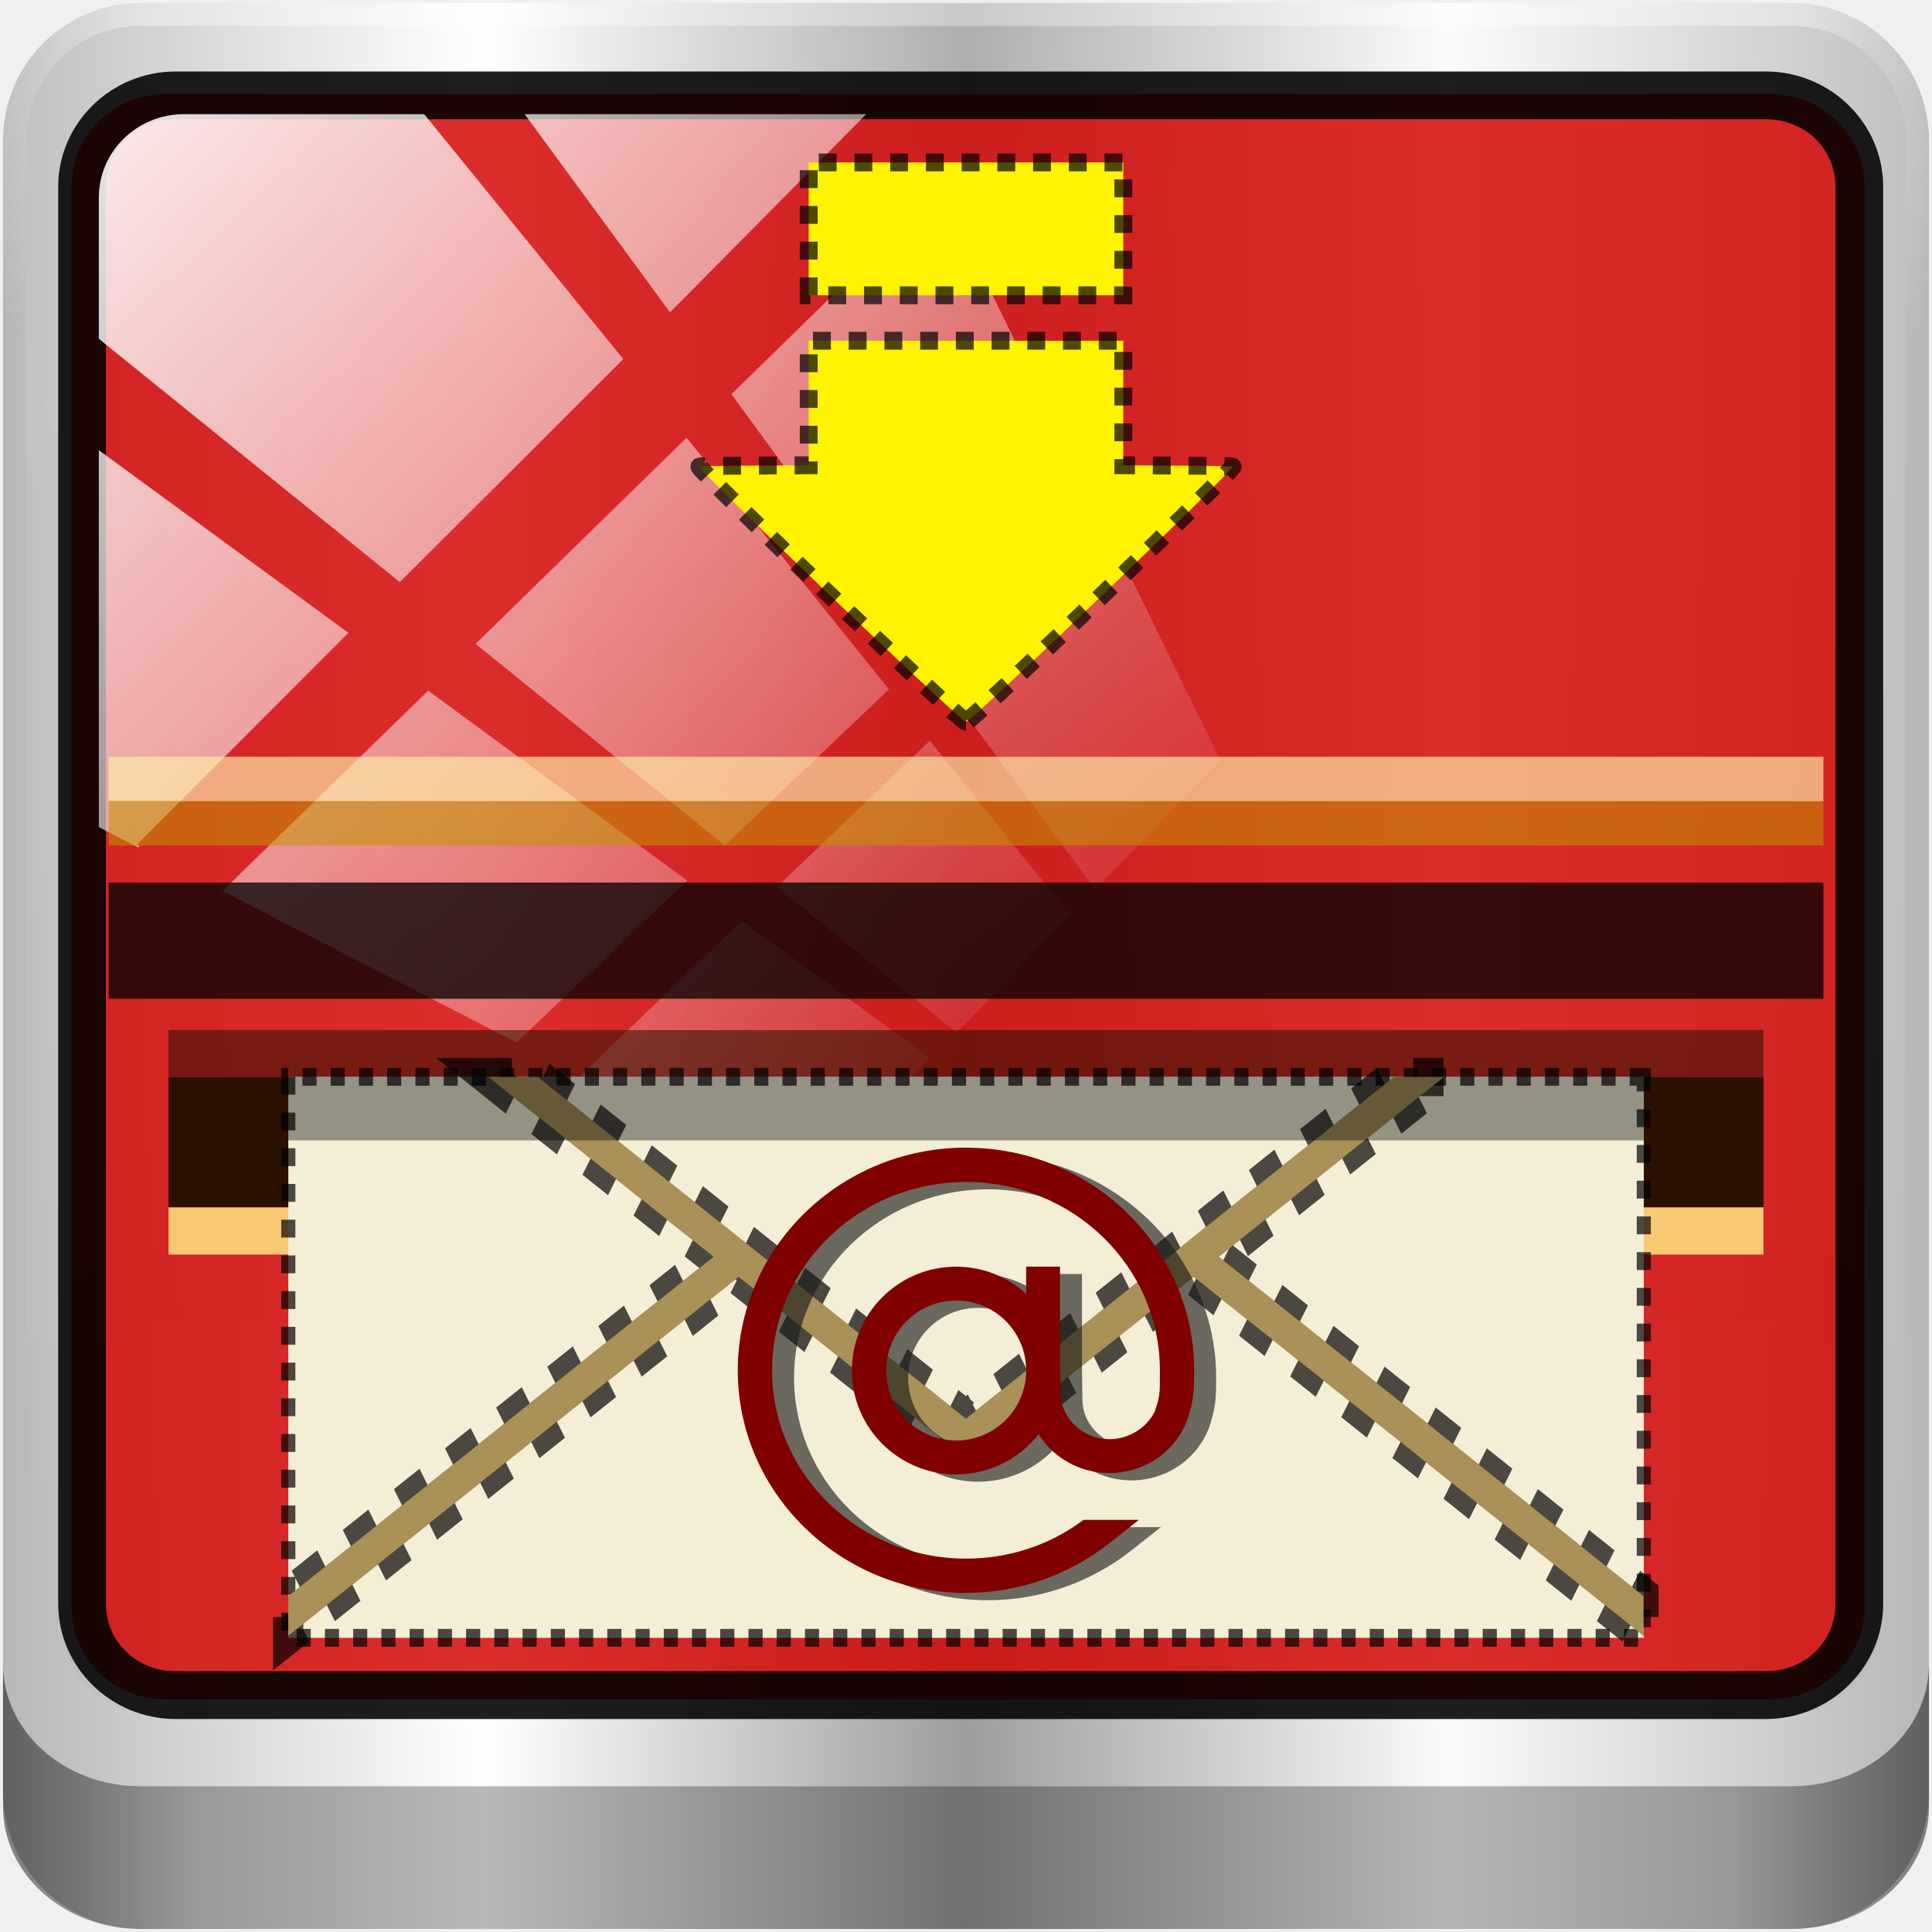
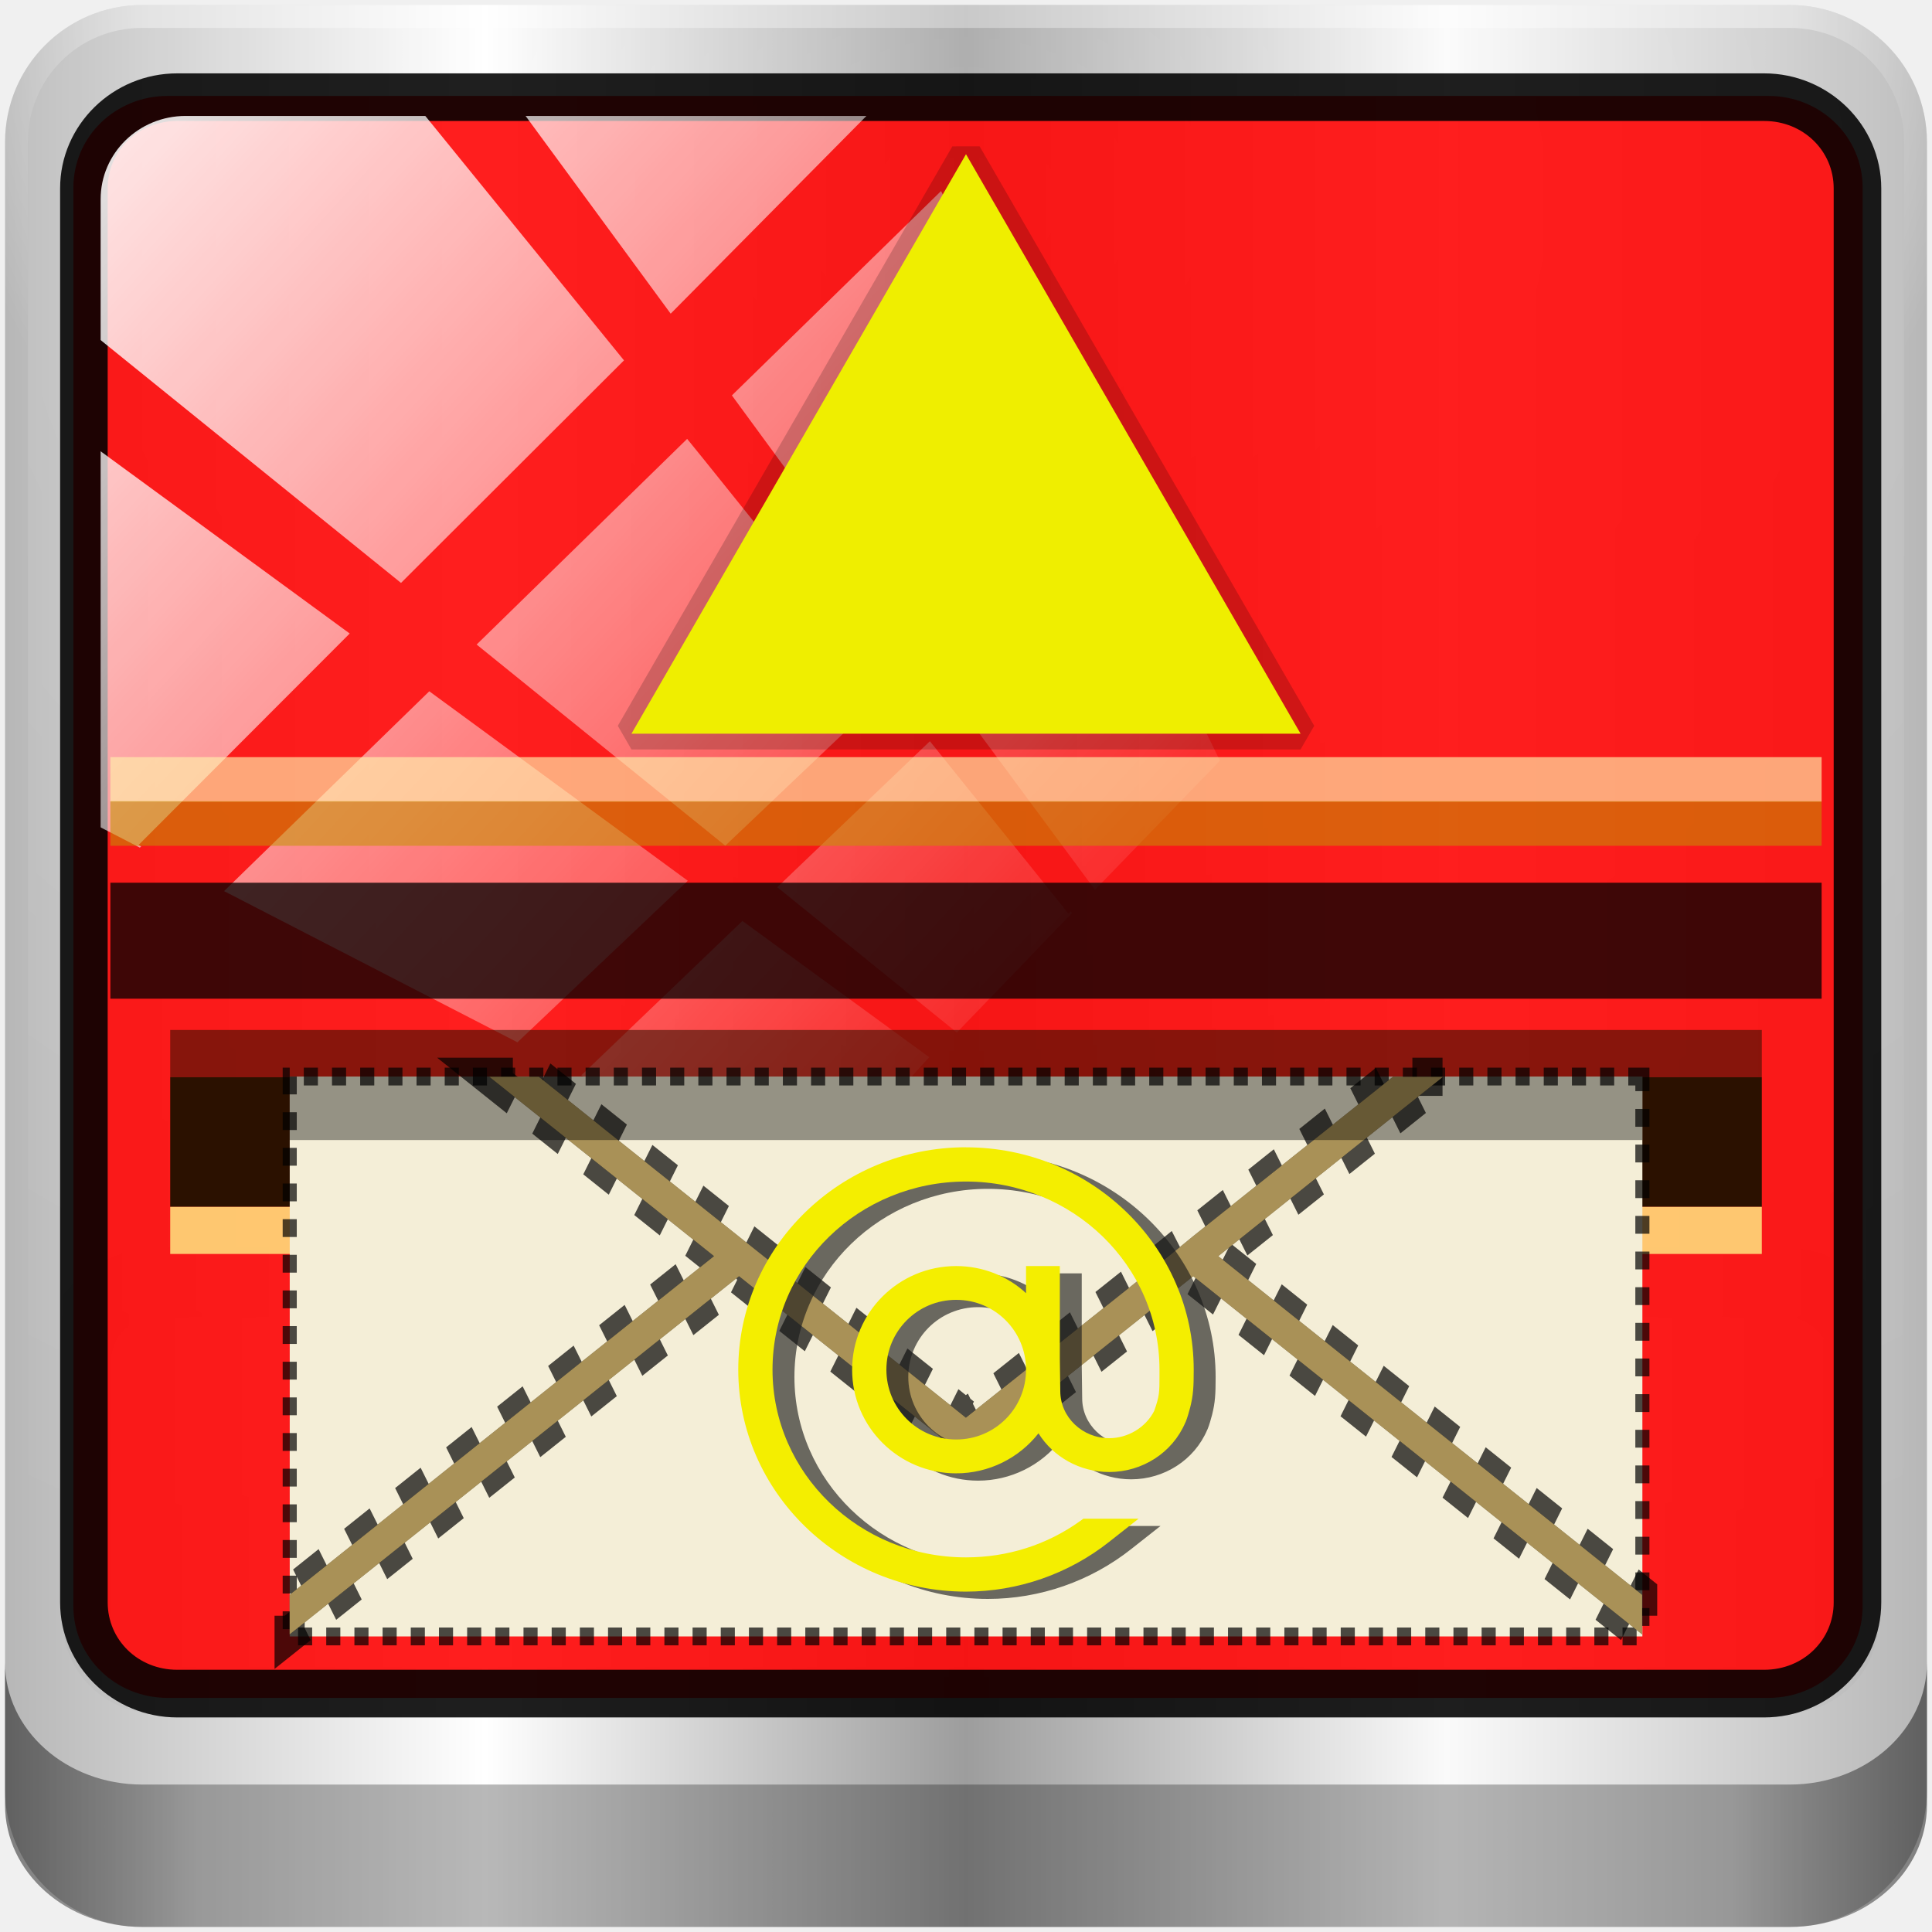
<svg xmlns="http://www.w3.org/2000/svg" xmlns:xlink="http://www.w3.org/1999/xlink" width="96" height="96" viewBox="0 0 96 96" id="svg2" version="1.1">
  <defs id="defs26">
    <linearGradient y2="47" x2="90" y1="47" x1="6" gradientTransform="matrix(1.139286,0,0,1.139285,-12.50389,-39.00097)" gradientUnits="userSpaceOnUse" id="linearGradient15935" xlink:href="#linearGradient6139-0-0" />
    <linearGradient id="linearGradient6139-0-0">
      <stop style="stop-color:#b7b7b7;stop-opacity:1;" offset="0" id="stop6141-2-9" />
      <stop id="stop6151-0-8" offset="0.25" style="stop-color:#ffffff;stop-opacity:1;" />
      <stop id="stop6147-1-4" offset="0.5" style="stop-color:#9d9d9d;stop-opacity:1;" />
      <stop style="stop-color:#fafafa;stop-opacity:1;" offset="0.75" id="stop6149-4-9" />
      <stop style="stop-color:#b7b7b7;stop-opacity:1;" offset="1" id="stop6143-4-8" />
    </linearGradient>
    <radialGradient r="41" fy="6.213" fx="158" cy="6.213" cx="158" gradientTransform="matrix(0,1.620944,-2.038285,0,160.6643,-243.0366)" gradientUnits="userSpaceOnUse" id="radialGradient15937" xlink:href="#linearGradient3888-8-4-8-6-7" />
    <linearGradient id="linearGradient3888-8-4-8-6-7">
      <stop id="stop3890-4-7-9-7-0" offset="0" style="stop-color:#ffffff;stop-opacity:1;" />
      <stop id="stop3892-5-8-2-7-0" offset="1" style="stop-color:#ffffff;stop-opacity:0;" />
    </linearGradient>
    <radialGradient r="42" fy="-27" fx="48" cy="-27" cx="48" gradientTransform="matrix(-1.072173,0,0,-0.8750202,199.4643,-19.12555)" gradientUnits="userSpaceOnUse" id="radialGradient15939" xlink:href="#linearGradient4091-0-3-0-7-0" />
    <linearGradient id="linearGradient4091-0-3-0-7-0">
      <stop id="stop4093-3-6-4-2-5" offset="0" style="stop-color:#ffffff;stop-opacity:1;" />
      <stop style="stop-color:#ffffff;stop-opacity:1;" offset="0.8" id="stop4099-6-1-8-3-2" />
      <stop id="stop4095-1-0-7-9-7" offset="1" style="stop-color:#ffffff;stop-opacity:0;" />
    </linearGradient>
    <linearGradient y2="82.984" x2="-10.188" y1="82.984" x1="-94" gradientTransform="matrix(1,0,0,0.8890586,200,8.943174)" gradientUnits="userSpaceOnUse" id="linearGradient15941" xlink:href="#linearGradient3832-0-6-1-1-0" />
    <linearGradient id="linearGradient3832-0-6-1-1-0">
      <stop id="stop3834-6-3-7-1-2" offset="0" style="stop-color:#000000;stop-opacity:1;" />
      <stop style="stop-color:#000000;stop-opacity:0.588;" offset="0.1" id="stop3872-2-4-7" />
      <stop id="stop3844-6-2-7-6-3" offset="0.9" style="stop-color:#000000;stop-opacity:0.588;" />
      <stop id="stop3836-5-0-2-9-1" offset="1" style="stop-color:#000000;stop-opacity:1;" />
    </linearGradient>
    <linearGradient id="linearGradient15653">
      <stop id="stop15655" offset="0" style="stop-color:#dc2222;stop-opacity:1;" />
      <stop id="stop15657" offset="1" style="stop-color:#bb1d1d;stop-opacity:1;" />
    </linearGradient>
    <linearGradient x1="45.448" y1="92.54" x2="45.448" y2="7.017" id="ButtonShadow-4" gradientUnits="userSpaceOnUse" gradientTransform="scale(1.005865,0.994169)">
      <stop id="stop3750-5" style="stop-color:#000000;stop-opacity:1" offset="0" />
      <stop id="stop3752-3" style="stop-color:#000000;stop-opacity:0.588" offset="1" />
    </linearGradient>
    <filter id="filter3174-2" style="color-interpolation-filters:sRGB">
      <feGaussianBlur id="feGaussianBlur3176-5" stdDeviation="1.71" />
    </filter>
    <linearGradient id="linearGradient5700-9-0">
      <stop style="stop-color:#ffffff;stop-opacity:0;" offset="0" id="stop5702-6-4" />
      <stop id="stop5704-6-1" offset="0.037" style="stop-color:#ffffff;stop-opacity:0.851;" />
      <stop style="stop-color:#ffffff;stop-opacity:0;" offset="0.065" id="stop5706-4-6" />
      <stop id="stop5712-0-7" offset="0.945" style="stop-color:#ffffff;stop-opacity:0;" />
      <stop id="stop5710-1-5" offset="0.966" style="stop-color:#ffffff;stop-opacity:0.851;" />
      <stop style="stop-color:#ffffff;stop-opacity:0;" offset="1" id="stop5708-7-5" />
    </linearGradient>
    <style id="current-color-scheme" type="text/css">
      .ColorScheme-Text {
        color:#4d4d4d;
      }
      </style>
    <linearGradient id="linearGradient6139-0">
      <stop style="stop-color:#b2babc;stop-opacity:1" offset="0" id="stop6141-2" />
      <stop id="stop6151-0" offset="0.25" style="stop-color:#ffffff;stop-opacity:1;" />
      <stop id="stop6147-1" offset="0.5" style="stop-color:#96a1a4;stop-opacity:1" />
      <stop style="stop-color:#f9fafb;stop-opacity:1;" offset="0.75" id="stop6149-4" />
      <stop style="stop-color:#b2b9bc;stop-opacity:1" offset="1" id="stop6143-4" />
    </linearGradient>
    <linearGradient y2="14.514" x2="50.528" y1="-28.642" x1="2.771" gradientUnits="userSpaceOnUse" id="linearGradient4767" xlink:href="#linearGradient3888-8-4-8-6-7" />
    <clipPath clipPathUnits="userSpaceOnUse" id="clipPath4156-4-1">
      <path style="opacity:0.6;fill:#ffffff;fill-opacity:1;stroke:none" d="m 27.046,-55.695 -14.214,13.321 h 0.061 l 15.653,21.771 10.231,-10.546 C 38.562,-32.302 27.468,-54.819 27.046,-55.695 Z M 9.647,-39.383 -5.241,-25.321 15.988,-7.806 26.372,-18.383 Z m 31.491,12.951 -9.741,9.714 8.945,12.458 7.781,-7.555 z m -49.84,4.379 -13.754,12.982 26.283,13.846 0.061,-0.062 -0.123,-0.062 L 13.599,-5.401 -8.702,-22.053 Z m 38.015,7.401 -9.803,9.775 11.579,9.559 7.628,-7.401 -8.669,-11.009 z m 20.187,5.674 -7.383,7.216 6.188,8.542 5.82,-6.137 z m -32.195,6.322 -9.557,9.498 13.662,7.185 7.934,-7.678 z m 23.312,2.374 -7.107,6.938 8.363,6.907 5.361,-5.674 -0.061,-0.092 -0.092,0.123 -6.464,-8.203 z m -8.73,8.542 -7.505,7.339 10.354,5.458 c 1.397,-1.321 5.675,-6.123 5.851,-6.322 z" id="path4158-0-8" />
    </clipPath>
    <clipPath clipPathUnits="userSpaceOnUse" id="clipPath4156-4-1-2">
      <path style="opacity:0.6;fill:#ffffff;fill-opacity:1;stroke:none" d="m 27.046,-55.695 -14.214,13.321 h 0.061 l 15.653,21.771 10.231,-10.546 C 38.562,-32.302 27.468,-54.819 27.046,-55.695 Z M 9.647,-39.383 -5.241,-25.321 15.988,-7.806 26.372,-18.383 Z m 31.491,12.951 -9.741,9.714 8.945,12.458 7.781,-7.555 z m -49.84,4.379 -13.754,12.982 26.283,13.846 0.061,-0.062 -0.123,-0.062 L 13.599,-5.401 -8.702,-22.053 Z m 38.015,7.401 -9.803,9.775 11.579,9.559 7.628,-7.401 -8.669,-11.009 z m 20.187,5.674 -7.383,7.216 6.188,8.542 5.82,-6.137 z m -32.195,6.322 -9.557,9.498 13.662,7.185 7.934,-7.678 z m 23.312,2.374 -7.107,6.938 8.363,6.907 5.361,-5.674 -0.061,-0.092 -0.092,0.123 -6.464,-8.203 z m -8.73,8.542 -7.505,7.339 10.354,5.458 c 1.397,-1.321 5.675,-6.123 5.851,-6.322 z" id="path4158-0-8-9" />
    </clipPath>
    <linearGradient xlink:href="#linearGradient3888-8-4-8-6-7" id="linearGradient1070" gradientUnits="userSpaceOnUse" x1="2.771" y1="-28.642" x2="50.528" y2="14.514" />
  </defs>
  <g transform="translate(1.8999999e-7,32)" id="layer1">
    <g id="g4611">
-       <g id="g15905" transform="translate(5.818182,1.454546)">
-         <path id="rect4251-1" d="M 83.196,-33.305 H 1.168 c -3.787,0 -6.836,3.049 -6.836,6.836 v 82.029 c 0,3.787 3.049,6.836 6.836,6.836 H 83.196 c 3.787,0 6.836,-3.049 6.836,-6.836 v -82.029 c 0,-3.787 -3.049,-6.836 -6.836,-6.836 z" style="display:inline;fill:url(#linearGradient15935);fill-opacity:1;fill-rule:nonzero;stroke:none" />
-         <g transform="matrix(1.139286,0,0,1.139285,-126.4325,-38.43133)" id="g3272">
-           <path style="display:inline;opacity:0.2;fill:url(#radialGradient15937);fill-opacity:1;fill-rule:nonzero;stroke:none" d="m 112,5.5 c -2.787,0 -5,2.213 -5,5 v 20.719 7 38.594 c 1.071,1.629 2.897,2.719 5,2.719 h 4 64 4 c 2.103,0 3.929,-1.09 5,-2.719 v -38.594 -7 V 10.5 c 0,-2.787 -2.213,-5 -5,-5 z" id="path3400-6" />
-           <path style="display:inline;opacity:0.45;fill:url(#radialGradient15939);fill-opacity:1;fill-rule:nonzero;stroke:none" d="m 112,4.5 c -3.324,0 -6,2.676 -6,6 v 15 h 1 v -15 c 0,-2.787 2.213,-5 5,-5 h 72 c 2.787,0 5,2.213 5,5 v 15 h 1 v -15 c 0,-3.324 -2.676,-6 -6,-6 z" id="path4236-5" />
-           <path id="path4242-5" d="m 106,76.942 v 0.889 0.889 0.889 1.778 1.778 c 0,2.955 2.676,5.334 6,5.334 h 72 c 3.324,0 6,-2.379 6,-5.334 v -1.778 -1.778 -0.889 -0.889 -0.889 c 0,2.955 -2.676,5.334 -6,5.334 h -72 c -3.324,0 -6,-2.379 -6,-5.334 z" style="opacity:0.47;fill:url(#linearGradient15941);fill-opacity:1;fill-rule:nonzero;stroke:none" />
-         </g>
-         <path id="path4972" d="m 1.963,28.541 c -1.885,0 -3.649,0.984 -4.759,2.434 v 16.164 c 0,2.576 2.123,4.649 4.759,4.649 H 82.868 c 2.637,0 4.759,-2.074 4.759,-4.649 V 30.974 C 86.517,29.524 84.753,28.541 82.868,28.541 Z m 0,3.487 H 82.868 c 1.359,0 2.38,0.997 2.38,2.325 v 12.786 c 0,1.328 -1.02,2.325 -2.38,2.325 H 1.963 c -1.359,0 -2.38,-0.997 -2.38,-2.325 V 34.352 c 0,-1.328 1.02,-2.325 2.38,-2.325 z" style="color:#000000;font-style:normal;font-variant:normal;font-weight:normal;font-stretch:normal;font-size:medium;line-height:normal;font-family:Sans;-inkscape-font-specification:Sans;text-indent:0;text-align:start;text-decoration:none;text-decoration-line:none;letter-spacing:normal;word-spacing:normal;text-transform:none;writing-mode:lr-tb;direction:ltr;baseline-shift:baseline;text-anchor:start;display:inline;overflow:visible;visibility:visible;opacity:0.02;fill:#000000;fill-opacity:1;fill-rule:nonzero;stroke:none;stroke-width:6;marker:none;enable-background:accumulate" />
-         <path id="path4970" d="M 2.425,-28.778 H 82.14 c 2.598,0 4.689,2.033 4.689,4.558 v 70.651 c 0,2.525 -2.091,4.558 -4.689,4.558 H 2.425 c -2.598,0 -4.689,-2.033 -4.689,-4.558 v -70.651 c 0,-2.525 2.091,-4.558 4.689,-4.558 z" style="color:#000000;display:inline;overflow:visible;visibility:visible;opacity:0.822;fill:#d40000;fill-opacity:1;fill-rule:nonzero;stroke:none;stroke-width:1.966;marker:none;enable-background:accumulate" />
-         <path style="color:#000000;font-style:normal;font-variant:normal;font-weight:normal;font-stretch:normal;font-size:medium;line-height:normal;font-family:sans-serif;font-variant-ligatures:normal;font-variant-position:normal;font-variant-caps:normal;font-variant-numeric:normal;font-variant-alternates:normal;font-feature-settings:normal;text-indent:0;text-align:start;text-decoration:none;text-decoration-line:none;text-decoration-style:solid;text-decoration-color:#000000;letter-spacing:normal;word-spacing:normal;text-transform:none;writing-mode:lr-tb;direction:ltr;text-orientation:mixed;dominant-baseline:auto;baseline-shift:baseline;text-anchor:start;white-space:normal;shape-padding:0;clip-rule:nonzero;display:inline;overflow:visible;visibility:visible;opacity:1;isolation:auto;mix-blend-mode:normal;color-interpolation:sRGB;color-interpolation-filters:linearRGB;solid-color:#000000;solid-opacity:1;vector-effect:none;fill:#000000;fill-opacity:0.877;fill-rule:nonzero;stroke:none;stroke-width:2.371;stroke-linecap:butt;stroke-linejoin:miter;stroke-miterlimit:4;stroke-dasharray:none;stroke-dashoffset:0;stroke-opacity:0.776;marker:none;color-rendering:auto;image-rendering:auto;shape-rendering:auto;text-rendering:auto;enable-background:accumulate" d="m 2.906,-29.902 c -3.197,0 -5.832,2.561 -5.832,5.729 v 70.406 c 0,3.167 2.635,5.729 5.832,5.729 h 79.018 c 3.197,0 5.832,-2.561 5.832,-5.729 v -70.406 c 0,-3.167 -2.635,-5.729 -5.832,-5.729 z m 0,2.371 h 79.018 c 1.953,0 3.463,1.492 3.463,3.357 v 70.406 c 0,1.866 -1.51,3.357 -3.463,3.357 H 2.906 c -1.953,0 -3.463,-1.492 -3.463,-3.357 v -70.406 c 0,-1.866 1.51,-3.357 3.463,-3.357 z" id="path4989" />
-         <rect clip-path="url(#clipPath4156-4-1-2)" ry="3.957" rx="3.957" y="-30" x="2" height="69.024" width="75.966" id="rect4146" style="display:inline;opacity:0.88;fill:url(#linearGradient1070);fill-opacity:1;stroke:none" transform="matrix(1.069245,0,0,1.047683,-3.04609,3.64883)" />
-       </g>
      <g id="g3470" transform="translate(94.32103,-29.29546)">
        <g style="display:none" id="layer2-5">
          <path style="opacity:0.9;fill:url(#ButtonShadow-4);fill-opacity:1;fill-rule:nonzero;stroke:none;filter:url(#filter3174-2)" id="rect3745-8" d="M 11,7 C 7.676,7 5,9.676 5,13 v 33.688 c 2.238,0.124 4.661,0.236 5.875,0.438 0.661,0.11 -0.084,0.241 -1.125,0.344 C 8.709,47.572 7.355,47.665 6.844,47.75 6.222,47.853 5.626,47.904 5,48 v 1.062 c 0.38,0.036 0.718,0.031 0.938,0.031 0.809,10e-7 1.16,0.216 1.312,0.562 0.153,0.347 0.094,0.84 0.094,1.406 0,0.425 -0.942,0.663 -1.156,1.375 C 6.111,52.692 5.551,52.946 5,53.188 v 2.219 c 0.736,0.025 1.433,0.057 1.844,0.312 C 7.125,55.894 6.069,56.124 5,56.312 v 7.562 c 1.138,0.18 3.31,0.926 3.969,1.062 1.09,0.226 1.225,0.335 0.875,0.438 -0.35,0.103 -1.174,0.175 -2,0.312 C 6.866,65.85 5.908,66.142 5,66.344 V 86 c 0,3.324 2.676,6 6,6 h 13 c 0.095,-0.438 0.151,-0.931 0.25,-1.438 0.14,-0.718 0.255,-1.342 0.375,-1.594 0.03,-0.063 0.058,-0.114 0.094,-0.125 0.107,-0.033 0.238,0.192 0.469,0.781 0.304,0.778 0.54,1.647 0.688,2.375 h 0.75 c 0.276,-0.494 0.579,-1.138 0.812,-1.438 0.099,-0.127 0.275,0.132 0.531,0.375 0.256,0.243 0.589,0.486 0.938,0.375 0.649,-0.207 1.603,-0.726 2.031,-1 0.14,-0.089 0.3,-0.158 0.406,-0.188 0.106,-0.03 0.174,-0.018 0.25,0 0.151,0.035 0.232,0.145 0.344,0.281 0.223,0.273 0.467,0.656 1.062,0.656 0.478,0 0.657,-0.033 0.781,0.062 0.124,0.095 0.197,0.315 0.406,0.875 h 8.875 c -0.048,-0.594 1.041,-2.152 1.219,-3.062 0.191,-0.976 0.214,-1.242 0.281,-1.062 0.067,0.18 0.193,0.794 0.469,1.5 0.11,0.282 0.214,0.358 0.312,0.281 0.099,-0.077 0.169,-0.294 0.25,-0.562 0.162,-0.537 0.286,-1.297 0.344,-1.594 0.131,-0.67 0.129,-1.787 0.125,-2.281 -9.11e-4,-0.124 -0.006,-0.218 0,-0.25 0.018,-0.097 0.081,0.312 0.281,1.594 0.164,1.047 0.548,2.688 0.719,3.562 0.17,0.868 0.298,1.322 0.406,1.875 H 75.688 c 0.039,-0.495 0.035,-1.099 0.062,-1.5 0.02,-0.301 0.066,-0.487 0.156,-0.469 0.03,0.006 0.051,0.039 0.094,0.094 0.233,0.298 0.631,1.165 0.969,1.875 H 85 c 3.324,0 6,-2.676 6,-6 v -7.219 c -0.169,0.004 -0.29,-4e-6 -0.5,0 -1.33,0 -2.638,-4e-6 -3.969,0 -1.227,0 -2.054,-9.64e-4 -2.25,-0.062 -0.196,-0.062 0.233,-0.183 1.469,-0.5 C 86.405,78.051 89.092,77.291 91,76.875 V 38.469 C 90.347,38.202 89.793,37.98 89.25,37.562 89.107,37.453 88.801,37.17 88.281,37 87.761,36.83 87.007,36.744 86,36.938 c -1.533,0.295 -1.686,0.283 -1.25,0.156 0.436,-0.127 1.469,-0.381 2.25,-0.531 1.153,-0.222 2.722,-1.204 4,-1.844 v -4.562 c -0.698,-0.258 -1.422,-0.558 -1.75,-1.062 -0.21,-0.323 -0.322,-0.513 -0.312,-0.625 0.009,-0.112 0.133,-0.149 0.25,-0.188 0.117,-0.038 0.261,-0.054 0.375,-0.156 0.114,-0.102 0.187,-0.292 0.188,-0.594 0,-0.323 0.082,-0.887 0.062,-1.406 -0.01,-0.26 -0.036,-0.497 -0.125,-0.688 -0.089,-0.19 -0.219,-0.333 -0.438,-0.375 -0.575,-0.11 -0.848,-0.234 -0.906,-0.344 -0.058,-0.11 0.072,-0.189 0.281,-0.281 0.418,-0.184 1.133,-0.339 1.125,-0.344 -0.669,-0.386 -5.247,-0.921 -5,-0.969 0.333,-0.064 0.667,-0.124 1,-0.188 1.048,-0.201 2.433,-0.309 3.75,-0.562 0.573,-0.11 0.912,-0.251 1.125,-0.438 0.213,-0.187 0.294,-0.423 0.375,-0.625 V 13 C 91,9.676 88.324,7 85,7 H 33.625 C 33.722,8.398 33.827,9.959 33.531,9.188 33.321,8.638 33.21,8.05 33,7.5 32.947,7.361 32.904,7.171 32.844,7 H 30.812 C 30.572,7.492 30.363,7.971 30.031,8.188 29.524,8.519 29.245,8.682 29,8.594 28.755,8.505 28.523,8.167 28.156,7.688 27.993,7.474 27.722,7.256 27.406,7 h -6.812 L 19.281,12.562 17.531,7 H 17.312 l -1.75,8.938 L 14.156,7 Z" />
        </g>
        <g id="g3738" transform="matrix(0.8875924,0,0,0.8875924,-88.92546,-1.97655)">
-           <g transform="translate(0,-16.832)" id="g3065">
-             <rect style="opacity:0.659;fill:#ffeeaa;fill-opacity:1;stroke:none" id="rect3067" width="96" height="2.5" x="0" y="58.374" />
-             <rect y="60.847" x="0" height="2.5" width="96" id="rect3069" style="opacity:0.545;fill:#c19500;fill-opacity:1;stroke:none" />
-           </g>
-           <rect y="59.49" x="3.356" height="7.281" width="89.288" id="rect3071" style="fill:#2b1100;fill-opacity:1;stroke:none" />
-           <rect transform="scale(1,-1)" style="opacity:0.846;fill:#ffe680;fill-opacity:1;stroke:none" id="rect3073" width="89.288" height="2.641" x="3.356" y="-69.413" />
-           <rect y="-59.49" x="3.356" height="2.641" width="89.288" id="rect3075" style="opacity:0.556;fill:#2b1100;fill-opacity:1;stroke:none" transform="scale(1,-1)" />
-           <rect style="opacity:0.753;fill:#000000;fill-opacity:1;stroke:none" id="rect3077" width="96" height="6.507" x="6.7089843e-07" y="48.586" />
-           <g transform="matrix(0.9559132,0,0,1,2.11616,10.875)" id="g3079">
-             <g id="g3081" transform="matrix(0.8269062,0,0,1,108.8817,47.66279)">
-               <rect transform="scale(-1,1)" style="fill:#f4eed7;fill-opacity:1;stroke:#000000;stroke-width:1;stroke-miterlimit:4;stroke-dasharray:1, 1;stroke-dashoffset:0;stroke-opacity:0.698" id="rect3083" width="96" height="31.409" x="25.622" y="0.923" />
-               <path id="path4527" d="m -107.458,0.936 15.948,10.062 -30.12,19 v 2.219 l 31.896,-20.094 16.099,10.156 16.137,-10.156 31.858,20.094 v -2.219 l -30.082,-19 15.948,-10.062 h -3.552 l -14.172,8.938 -1.738,1.125 -14.399,9.062 -14.361,-9.062 -1.738,-1.094 -14.21,-8.969 z" style="fill:#070604;fill-opacity:0.506;stroke:#000000;stroke-width:2.14;stroke-miterlimit:4;stroke-dasharray:2.14, 2.14;stroke-dashoffset:0;stroke-opacity:0.698" />
-               <path style="fill:#a99157;fill-opacity:1;stroke:none" d="m 20.375,28.812 13.188,10.062 -24.906,19 v 2.219 L 35.031,40 48.344,50.156 61.688,40 88.031,60.094 V 57.875 l -24.875,-19 13.188,-10.062 h -2.938 L 61.688,37.75 60.25,38.875 l -11.906,9.062 -11.875,-9.062 -1.438,-1.094 -11.75,-8.969 z" transform="matrix(1.209327,0,0,1,-132.0976,-27.87636)" id="path3085" />
+           <g id="g939" transform="translate(0.1126618,-0.1126687)">
+             <g transform="matrix(1.124289,0,0,1.124289,0.4627931,37.01807)" id="g15905">
+               <path style="display:inline;fill:url(#linearGradient15935);fill-opacity:1;fill-rule:nonzero;stroke:none" d="M 83.196,-33.305 H 1.168 c -3.787,0 -6.836,3.049 -6.836,6.836 v 82.029 c 0,3.787 3.049,6.836 6.836,6.836 H 83.196 c 3.787,0 6.836,-3.049 6.836,-6.836 v -82.029 c 0,-3.787 -3.049,-6.836 -6.836,-6.836 z" id="rect4251-1" />
+               <g id="g3272" transform="matrix(1.139286,0,0,1.139285,-126.4325,-38.43133)">
+                 <path id="path3400-6" d="m 112,5.5 c -2.787,0 -5,2.213 -5,5 v 20.719 7 38.594 c 1.071,1.629 2.897,2.719 5,2.719 h 4 64 4 c 2.103,0 3.929,-1.09 5,-2.719 v -38.594 -7 V 10.5 c 0,-2.787 -2.213,-5 -5,-5 z" style="display:inline;opacity:0.2;fill:url(#radialGradient15937);fill-opacity:1;fill-rule:nonzero;stroke:none" />
+                 <path id="path4236-5" d="m 112,4.5 c -3.324,0 -6,2.676 -6,6 v 15 h 1 v -15 c 0,-2.787 2.213,-5 5,-5 h 72 c 2.787,0 5,2.213 5,5 v 15 h 1 v -15 c 0,-3.324 -2.676,-6 -6,-6 z" style="display:inline;opacity:0.45;fill:url(#radialGradient15939);fill-opacity:1;fill-rule:nonzero;stroke:none" />
+                 <path style="opacity:0.47;fill:url(#linearGradient15941);fill-opacity:1;fill-rule:nonzero;stroke:none" d="m 106,76.942 v 0.889 0.889 0.889 1.778 1.778 c 0,2.955 2.676,5.334 6,5.334 h 72 c 3.324,0 6,-2.379 6,-5.334 v -1.778 -1.778 -0.889 -0.889 -0.889 c 0,2.955 -2.676,5.334 -6,5.334 h -72 c -3.324,0 -6,-2.379 -6,-5.334 z" id="path4242-5" />
+               </g>
+               <path style="color:#000000;font-style:normal;font-variant:normal;font-weight:normal;font-stretch:normal;font-size:medium;line-height:normal;font-family:Sans;-inkscape-font-specification:Sans;text-indent:0;text-align:start;text-decoration:none;text-decoration-line:none;letter-spacing:normal;word-spacing:normal;text-transform:none;writing-mode:lr-tb;direction:ltr;baseline-shift:baseline;text-anchor:start;display:inline;overflow:visible;visibility:visible;opacity:0.02;fill:#000000;fill-opacity:1;fill-rule:nonzero;stroke:none;stroke-width:6;marker:none;enable-background:accumulate" d="m 1.963,28.541 c -1.885,0 -3.649,0.984 -4.759,2.434 v 16.164 c 0,2.576 2.123,4.649 4.759,4.649 H 82.868 c 2.637,0 4.759,-2.074 4.759,-4.649 V 30.974 C 86.517,29.524 84.753,28.541 82.868,28.541 Z m 0,3.487 H 82.868 c 1.359,0 2.38,0.997 2.38,2.325 v 12.786 c 0,1.328 -1.02,2.325 -2.38,2.325 H 1.963 c -1.359,0 -2.38,-0.997 -2.38,-2.325 V 34.352 c 0,-1.328 1.02,-2.325 2.38,-2.325 z" id="path4972" />
+               <path style="color:#000000;display:inline;overflow:visible;visibility:visible;opacity:0.902;fill:#ff0505;fill-opacity:1;fill-rule:nonzero;stroke:none;stroke-width:1.966;marker:none;enable-background:accumulate" d="M 2.425,-28.778 H 82.14 c 2.598,0 4.689,2.033 4.689,4.558 v 70.651 c 0,2.525 -2.091,4.558 -4.689,4.558 H 2.425 c -2.598,0 -4.689,-2.033 -4.689,-4.558 v -70.651 c 0,-2.525 2.091,-4.558 4.689,-4.558 z" id="path4970" />
+               <path id="path4989" d="m 2.906,-29.902 c -3.197,0 -5.832,2.561 -5.832,5.729 v 70.406 c 0,3.167 2.635,5.729 5.832,5.729 h 79.018 c 3.197,0 5.832,-2.561 5.832,-5.729 v -70.406 c 0,-3.167 -2.635,-5.729 -5.832,-5.729 z m 0,2.371 h 79.018 c 1.953,0 3.463,1.492 3.463,3.357 v 70.406 c 0,1.866 -1.51,3.357 -3.463,3.357 H 2.906 c -1.953,0 -3.463,-1.492 -3.463,-3.357 v -70.406 c 0,-1.866 1.51,-3.357 3.463,-3.357 z" style="color:#000000;font-style:normal;font-variant:normal;font-weight:normal;font-stretch:normal;font-size:medium;line-height:normal;font-family:sans-serif;font-variant-ligatures:normal;font-variant-position:normal;font-variant-caps:normal;font-variant-numeric:normal;font-variant-alternates:normal;font-feature-settings:normal;text-indent:0;text-align:start;text-decoration:none;text-decoration-line:none;text-decoration-style:solid;text-decoration-color:#000000;letter-spacing:normal;word-spacing:normal;text-transform:none;writing-mode:lr-tb;direction:ltr;text-orientation:mixed;dominant-baseline:auto;baseline-shift:baseline;text-anchor:start;white-space:normal;shape-padding:0;clip-rule:nonzero;display:inline;overflow:visible;visibility:visible;opacity:1;isolation:auto;mix-blend-mode:normal;color-interpolation:sRGB;color-interpolation-filters:linearRGB;solid-color:#000000;solid-opacity:1;vector-effect:none;fill:#000000;fill-opacity:0.877;fill-rule:nonzero;stroke:none;stroke-width:2.371;stroke-linecap:butt;stroke-linejoin:miter;stroke-miterlimit:4;stroke-dasharray:none;stroke-dashoffset:0;stroke-opacity:0.776;marker:none;color-rendering:auto;image-rendering:auto;shape-rendering:auto;text-rendering:auto;enable-background:accumulate" />
+               <rect transform="matrix(1.069245,0,0,1.047683,-3.04609,3.64883)" style="display:inline;opacity:0.88;fill:url(#linearGradient1070);fill-opacity:1;stroke:none" id="rect4146" width="75.966" height="69.024" x="2" y="-30" rx="3.957" ry="3.957" clip-path="url(#clipPath4156-4-1-2)" />
            </g>
-             <rect y="48.586" x="8.309" height="3.561" width="79.383" id="rect3087" style="opacity:0.389;fill:#000000;fill-opacity:1;stroke:none" />
-           </g>
-           <g style="font-style:normal;font-variant:normal;font-weight:normal;font-stretch:normal;font-size:25.136px;line-height:125%;font-family:'Quirky Nots';-inkscape-font-specification:'Quirky Nots';letter-spacing:0px;word-spacing:0px;fill:#1a1a1a;fill-opacity:0.629;stroke:none" id="g3755" transform="matrix(0.992708,0,0,0.992708,1.522325,58.87599)">
-             <path d="m 48.057,4.998 c -7.088,0 -12.87,5.63 -12.87,12.568 0,6.912 5.781,12.543 12.87,12.543 2.941,0 5.806,-1.005 8.094,-2.815 l 1.659,-1.307 h -3.117 l -0.176,0.126 c -1.885,1.357 -4.122,2.061 -6.46,2.061 -6.033,0 -10.934,-4.751 -10.934,-10.607 0,-5.882 4.902,-10.632 10.934,-10.632 6.033,0 10.934,4.751 10.934,10.632 0,0.126 0,0.226 0,0.352 0,0.93 0,1.131 -0.302,1.986 -0.478,0.93 -1.483,1.533 -2.539,1.533 -1.508,0 -2.765,-1.181 -2.765,-2.664 l -0.025,-1.86 v -5.203 h -1.91 v 1.533 c -1.056,-0.98 -2.463,-1.533 -3.946,-1.533 -3.243,0 -5.882,2.614 -5.882,5.857 0,3.243 2.639,5.857 5.882,5.857 1.835,0 3.544,-0.855 4.65,-2.262 0.829,1.332 2.338,2.187 3.997,2.187 1.86,0 3.569,-1.081 4.298,-2.79 l 0.025,-0.05 c 0.101,-0.251 0.176,-0.528 0.251,-0.804 0.176,-0.704 0.201,-1.156 0.201,-2.137 0,-6.938 -5.781,-12.568 -12.87,-12.568 M 47.504,21.512 c -2.187,0 -3.946,-1.76 -3.946,-3.946 0,-2.187 1.76,-3.946 3.946,-3.946 2.187,0 3.946,1.76 3.946,3.946 0,2.187 -1.76,3.946 -3.946,3.946" style="font-weight:bold;font-family:Neou;-inkscape-font-specification:'Neou Bold';fill:#1a1a1a;fill-opacity:0.629" id="path3757" />
-           </g>
-           <path id="path3089" d="m 48,39.586 c -0.298,0 -15.072,-14.143 -14.923,-14.286 0.043,-0.041 2.665,-0.056 6.116,-0.073 v -6.972 h 17.613 v 6.972 c 3.451,0.018 6.073,0.033 6.116,0.073 0.149,0.143 -14.624,14.286 -14.922,14.286 z M 39.193,15.71 V 8.273 h 17.613 v 7.437 z" style="fill:#fff300;fill-opacity:1;stroke:#000000;stroke-width:1;stroke-miterlimit:4;stroke-dasharray:1, 1;stroke-dashoffset:0;stroke-opacity:0.698" />
-           <g transform="matrix(0.992708,0,0,0.992708,0.29326,58.46631)" id="g3091" style="font-style:normal;font-variant:normal;font-weight:normal;font-stretch:normal;font-size:25.136px;line-height:125%;font-family:'Quirky Nots';-inkscape-font-specification:'Quirky Nots';letter-spacing:0px;word-spacing:0px;fill:#800000;fill-opacity:1;stroke:none">
-             <path id="path3093" style="font-weight:bold;font-family:Neou;-inkscape-font-specification:'Neou Bold';fill:#800000;fill-opacity:1" d="m 48.057,4.998 c -7.088,0 -12.87,5.63 -12.87,12.568 0,6.912 5.781,12.543 12.87,12.543 2.941,0 5.806,-1.005 8.094,-2.815 l 1.659,-1.307 h -3.117 l -0.176,0.126 c -1.885,1.357 -4.122,2.061 -6.46,2.061 -6.033,0 -10.934,-4.751 -10.934,-10.607 0,-5.882 4.902,-10.632 10.934,-10.632 6.033,0 10.934,4.751 10.934,10.632 0,0.126 0,0.226 0,0.352 0,0.93 0,1.131 -0.302,1.986 -0.478,0.93 -1.483,1.533 -2.539,1.533 -1.508,0 -2.765,-1.181 -2.765,-2.664 l -0.025,-1.86 v -5.203 h -1.91 v 1.533 c -1.056,-0.98 -2.463,-1.533 -3.946,-1.533 -3.243,0 -5.882,2.614 -5.882,5.857 0,3.243 2.639,5.857 5.882,5.857 1.835,0 3.544,-0.855 4.65,-2.262 0.829,1.332 2.338,2.187 3.997,2.187 1.86,0 3.569,-1.081 4.298,-2.79 l 0.025,-0.05 c 0.101,-0.251 0.176,-0.528 0.251,-0.804 0.176,-0.704 0.201,-1.156 0.201,-2.137 0,-6.938 -5.781,-12.568 -12.87,-12.568 M 47.504,21.512 c -2.187,0 -3.946,-1.76 -3.946,-3.946 0,-2.187 1.76,-3.946 3.946,-3.946 2.187,0 3.946,1.76 3.946,3.946 0,2.187 -1.76,3.946 -3.946,3.946" />
+             <g id="g3065" transform="matrix(0.9979102,0,0,0.9979101,-0.01235042,-16.57285)">
+               <rect y="58.374" x="0" height="2.5" width="96" id="rect3067" style="opacity:0.659;fill:#ffeeaa;fill-opacity:1;stroke:none" />
+               <rect style="opacity:0.545;fill:#c19500;fill-opacity:1;stroke:none" id="rect3069" width="96" height="2.5" x="0" y="60.847" />
+             </g>
+             <rect style="fill:#2b1100;fill-opacity:1;stroke:none;stroke-width:0.998" id="rect3071" width="89.101" height="7.266" x="3.337" y="59.59" />
+             <rect y="-69.492" x="3.337" height="2.636" width="89.101" id="rect3073" style="opacity:0.846;fill:#ffe680;fill-opacity:1;stroke:none;stroke-width:0.998" transform="scale(1,-1)" />
+             <rect transform="scale(1,-1)" style="opacity:0.556;fill:#2b1100;fill-opacity:1;stroke:none;stroke-width:0.998" id="rect3075" width="89.101" height="2.636" x="3.337" y="-59.59" />
+             <rect y="48.709" x="-0.012" height="6.493" width="95.799" id="rect3077" style="opacity:0.753;fill:#000000;fill-opacity:1;stroke:none;stroke-width:0.998" />
+             <g id="g3079" transform="matrix(0.9539155,0,0,0.9979101,2.099387,11.07625)">
+               <g transform="matrix(0.8269062,0,0,1,108.8817,47.66279)" id="g3081">
+                 <rect y="0.923" x="25.622" height="31.409" width="96" id="rect3083" style="fill:#f4eed7;fill-opacity:1;stroke:#000000;stroke-width:1;stroke-miterlimit:4;stroke-dasharray:1, 1;stroke-dashoffset:0;stroke-opacity:0.698" transform="scale(-1,1)" />
+                 <path style="fill:#070604;fill-opacity:0.506;stroke:#000000;stroke-width:2.14;stroke-miterlimit:4;stroke-dasharray:2.14, 2.14;stroke-dashoffset:0;stroke-opacity:0.698" d="m -107.458,0.936 15.948,10.062 -30.12,19 v 2.219 l 31.896,-20.094 16.099,10.156 16.137,-10.156 31.858,20.094 v -2.219 l -30.082,-19 15.948,-10.062 h -3.552 l -14.172,8.938 -1.738,1.125 -14.399,9.062 -14.361,-9.062 -1.738,-1.094 -14.21,-8.969 z" id="path4527" />
+                 <path id="path3085" transform="matrix(1.209327,0,0,1,-132.0976,-27.87636)" d="m 20.375,28.812 13.188,10.062 -24.906,19 v 2.219 L 35.031,40 48.344,50.156 61.688,40 88.031,60.094 V 57.875 l -24.875,-19 13.188,-10.062 h -2.938 L 61.688,37.75 60.25,38.875 l -11.906,9.062 -11.875,-9.062 -1.438,-1.094 -11.75,-8.969 z" style="fill:#a99157;fill-opacity:1;stroke:none" />
+               </g>
+               <rect style="opacity:0.389;fill:#000000;fill-opacity:1;stroke:none" id="rect3087" width="79.383" height="3.561" x="8.309" y="48.586" />
+             </g>
+             <g transform="matrix(0.9906335,0,0,0.9906333,1.506794,58.97692)" id="g3755" style="font-style:normal;font-variant:normal;font-weight:normal;font-stretch:normal;font-size:25.136px;line-height:125%;font-family:'Quirky Nots';-inkscape-font-specification:'Quirky Nots';letter-spacing:0px;word-spacing:0px;fill:#1a1a1a;fill-opacity:0.629;stroke:none">
+               <path id="path3757" style="font-weight:bold;font-family:Neou;-inkscape-font-specification:'Neou Bold';fill:#1a1a1a;fill-opacity:0.629" d="m 48.057,4.998 c -7.088,0 -12.87,5.63 -12.87,12.568 0,6.912 5.781,12.543 12.87,12.543 2.941,0 5.806,-1.005 8.094,-2.815 l 1.659,-1.307 h -3.117 l -0.176,0.126 c -1.885,1.357 -4.122,2.061 -6.46,2.061 -6.033,0 -10.934,-4.751 -10.934,-10.607 0,-5.882 4.902,-10.632 10.934,-10.632 6.033,0 10.934,4.751 10.934,10.632 0,0.126 0,0.226 0,0.352 0,0.93 0,1.131 -0.302,1.986 -0.478,0.93 -1.483,1.533 -2.539,1.533 -1.508,0 -2.765,-1.181 -2.765,-2.664 l -0.025,-1.86 v -5.203 h -1.91 v 1.533 c -1.056,-0.98 -2.463,-1.533 -3.946,-1.533 -3.243,0 -5.882,2.614 -5.882,5.857 0,3.243 2.639,5.857 5.882,5.857 1.835,0 3.544,-0.855 4.65,-2.262 0.829,1.332 2.338,2.187 3.997,2.187 1.86,0 3.569,-1.081 4.298,-2.79 l 0.025,-0.05 c 0.101,-0.251 0.176,-0.528 0.251,-0.804 0.176,-0.704 0.201,-1.156 0.201,-2.137 0,-6.938 -5.781,-12.568 -12.87,-12.568 M 47.504,21.512 c -2.187,0 -3.946,-1.76 -3.946,-3.946 0,-2.187 1.76,-3.946 3.946,-3.946 2.187,0 3.946,1.76 3.946,3.946 0,2.187 -1.76,3.946 -3.946,3.946" />
+             </g>
+             <g style="font-style:normal;font-variant:normal;font-weight:normal;font-stretch:normal;font-size:25.136px;line-height:125%;font-family:'Quirky Nots';-inkscape-font-specification:'Quirky Nots';letter-spacing:0px;word-spacing:0px;fill:#f4ee00;fill-opacity:1;stroke:none" id="g3091" transform="matrix(0.9906335,0,0,0.9906333,0.2802967,58.56809)">
+               <path d="m 48.057,4.998 c -7.088,0 -12.87,5.63 -12.87,12.568 0,6.912 5.781,12.543 12.87,12.543 2.941,0 5.806,-1.005 8.094,-2.815 l 1.659,-1.307 h -3.117 l -0.176,0.126 c -1.885,1.357 -4.122,2.061 -6.46,2.061 -6.033,0 -10.934,-4.751 -10.934,-10.607 0,-5.882 4.902,-10.632 10.934,-10.632 6.033,0 10.934,4.751 10.934,10.632 0,0.126 0,0.226 0,0.352 0,0.93 0,1.131 -0.302,1.986 -0.478,0.93 -1.483,1.533 -2.539,1.533 -1.508,0 -2.765,-1.181 -2.765,-2.664 l -0.025,-1.86 v -5.203 h -1.91 v 1.533 c -1.056,-0.98 -2.463,-1.533 -3.946,-1.533 -3.243,0 -5.882,2.614 -5.882,5.857 0,3.243 2.639,5.857 5.882,5.857 1.835,0 3.544,-0.855 4.65,-2.262 0.829,1.332 2.338,2.187 3.997,2.187 1.86,0 3.569,-1.081 4.298,-2.79 l 0.025,-0.05 c 0.101,-0.251 0.176,-0.528 0.251,-0.804 0.176,-0.704 0.201,-1.156 0.201,-2.137 0,-6.938 -5.781,-12.568 -12.87,-12.568 M 47.504,21.512 c -2.187,0 -3.946,-1.76 -3.946,-3.946 0,-2.187 1.76,-3.946 3.946,-3.946 2.187,0 3.946,1.76 3.946,3.946 0,2.187 -1.76,3.946 -3.946,3.946" style="font-weight:bold;font-family:Neou;-inkscape-font-specification:'Neou Bold';fill:#f4ee00;fill-opacity:1" id="path3093" />
+             </g>
+             <path d="m 47.887,7.926 9.365,16.22 9.365,16.22 -18.729,0 -18.729,-10e-7 9.365,-16.22 z" id="path899" style="opacity:1;vector-effect:none;fill:#efee00;fill-opacity:1;stroke:#000000;stroke-width:1.764;stroke-linecap:round;stroke-linejoin:bevel;stroke-miterlimit:4;stroke-dasharray:none;stroke-dashoffset:0;stroke-opacity:0.181;paint-order:stroke markers fill" />
          </g>
        </g>
      </g>
      <g id="layer1-6" transform="translate(-15.66102,-976.9604)" />
    </g>
  </g>
</svg>
